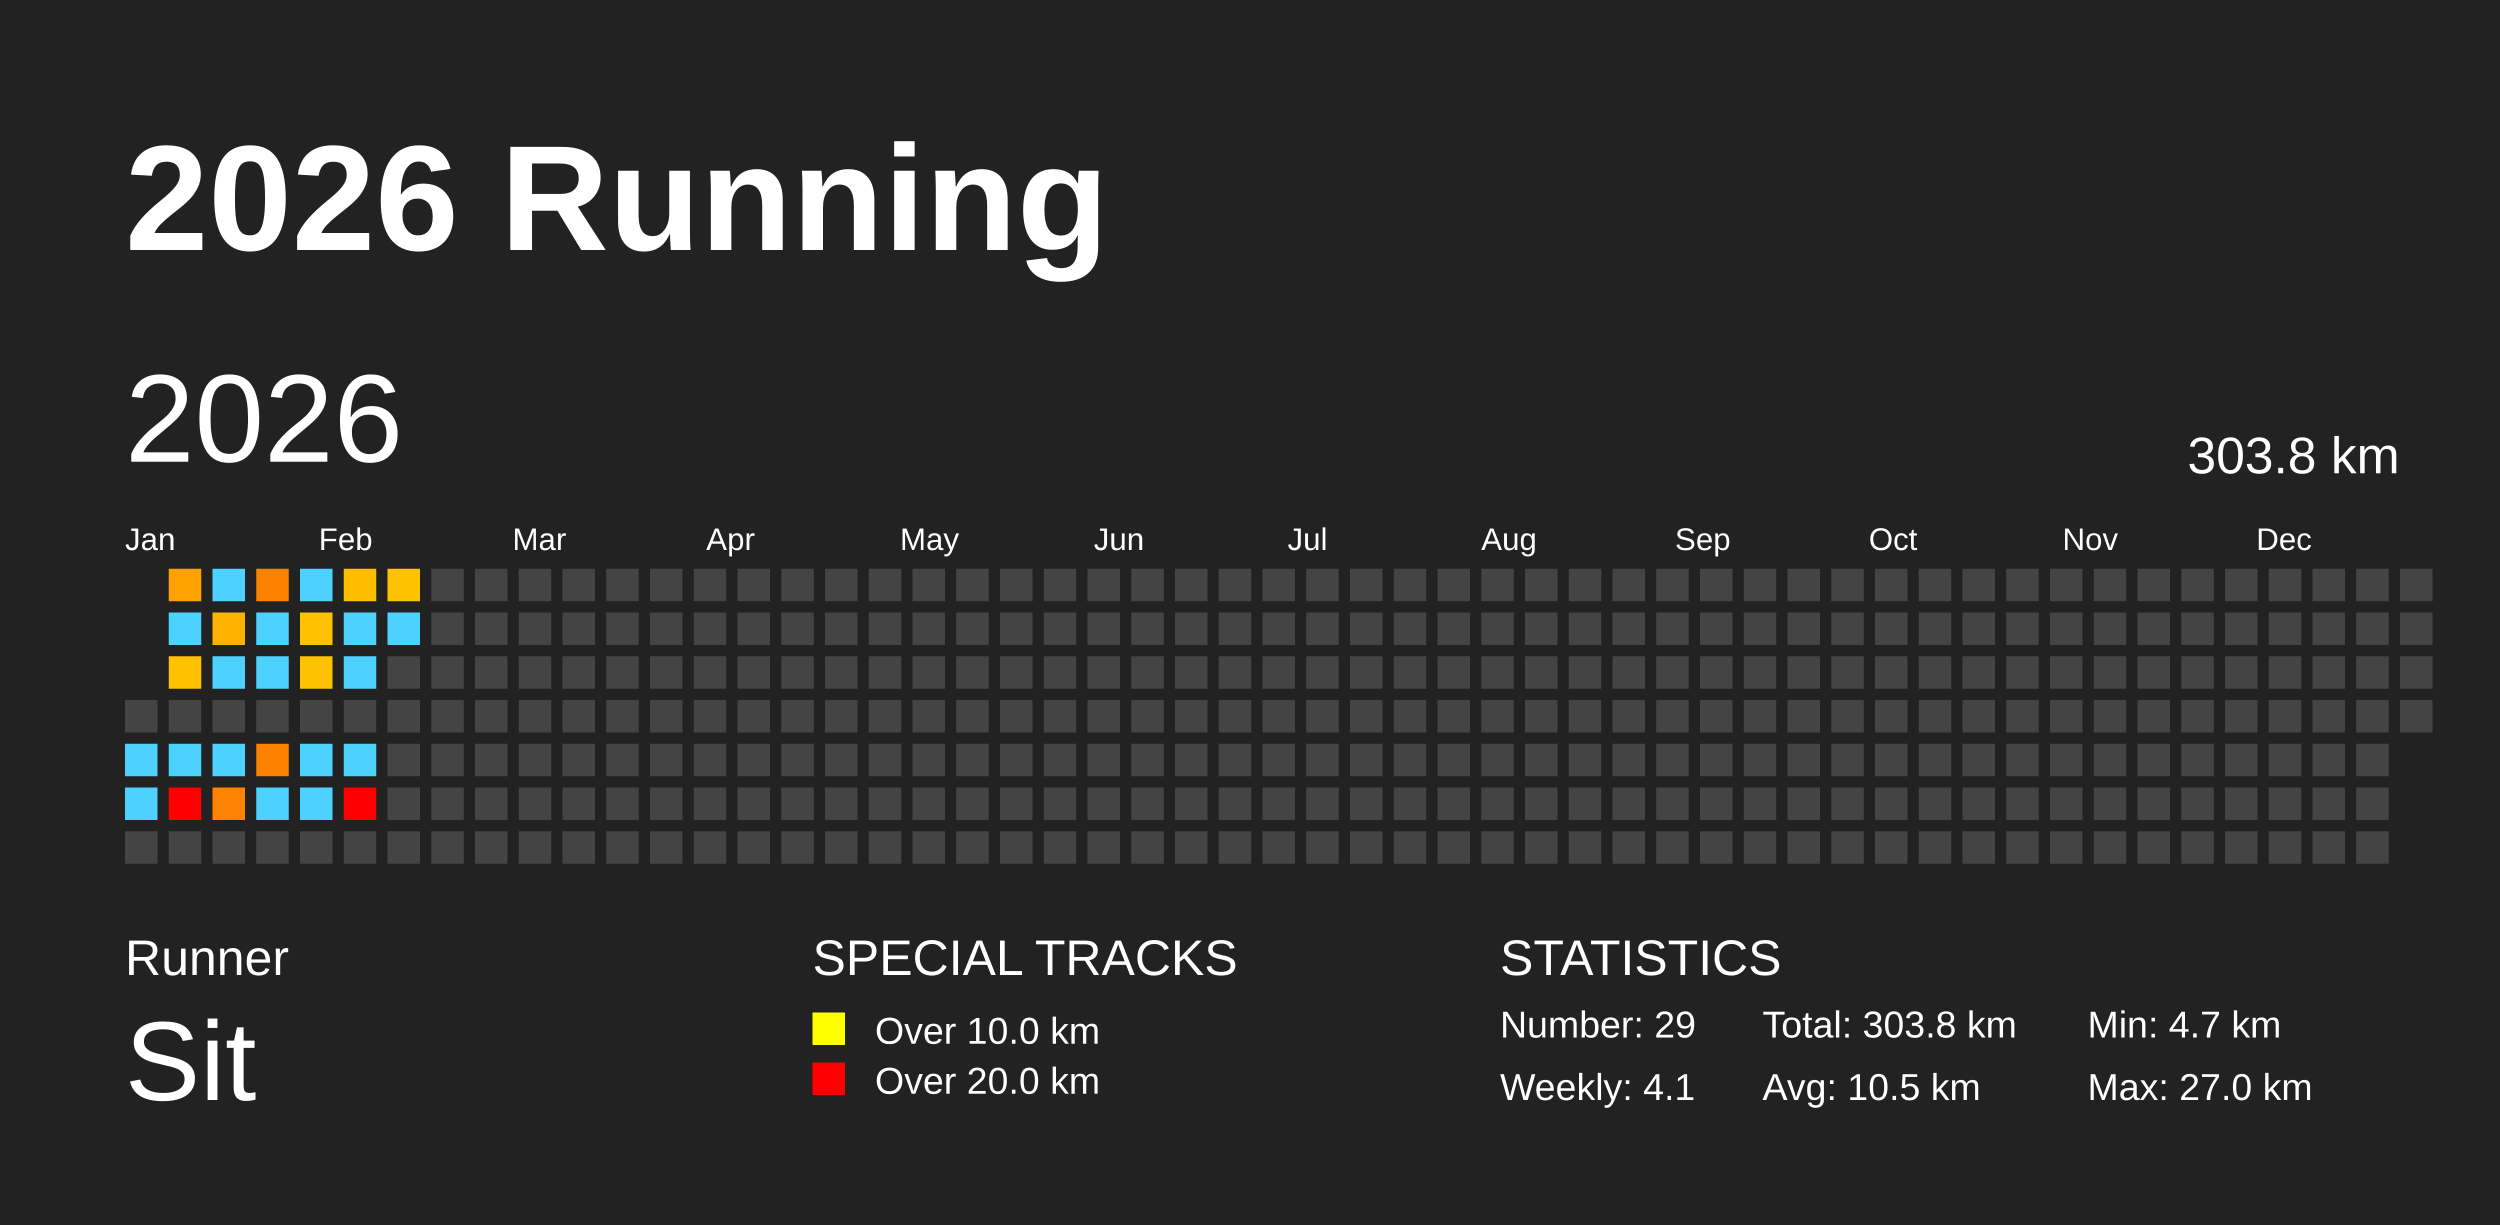
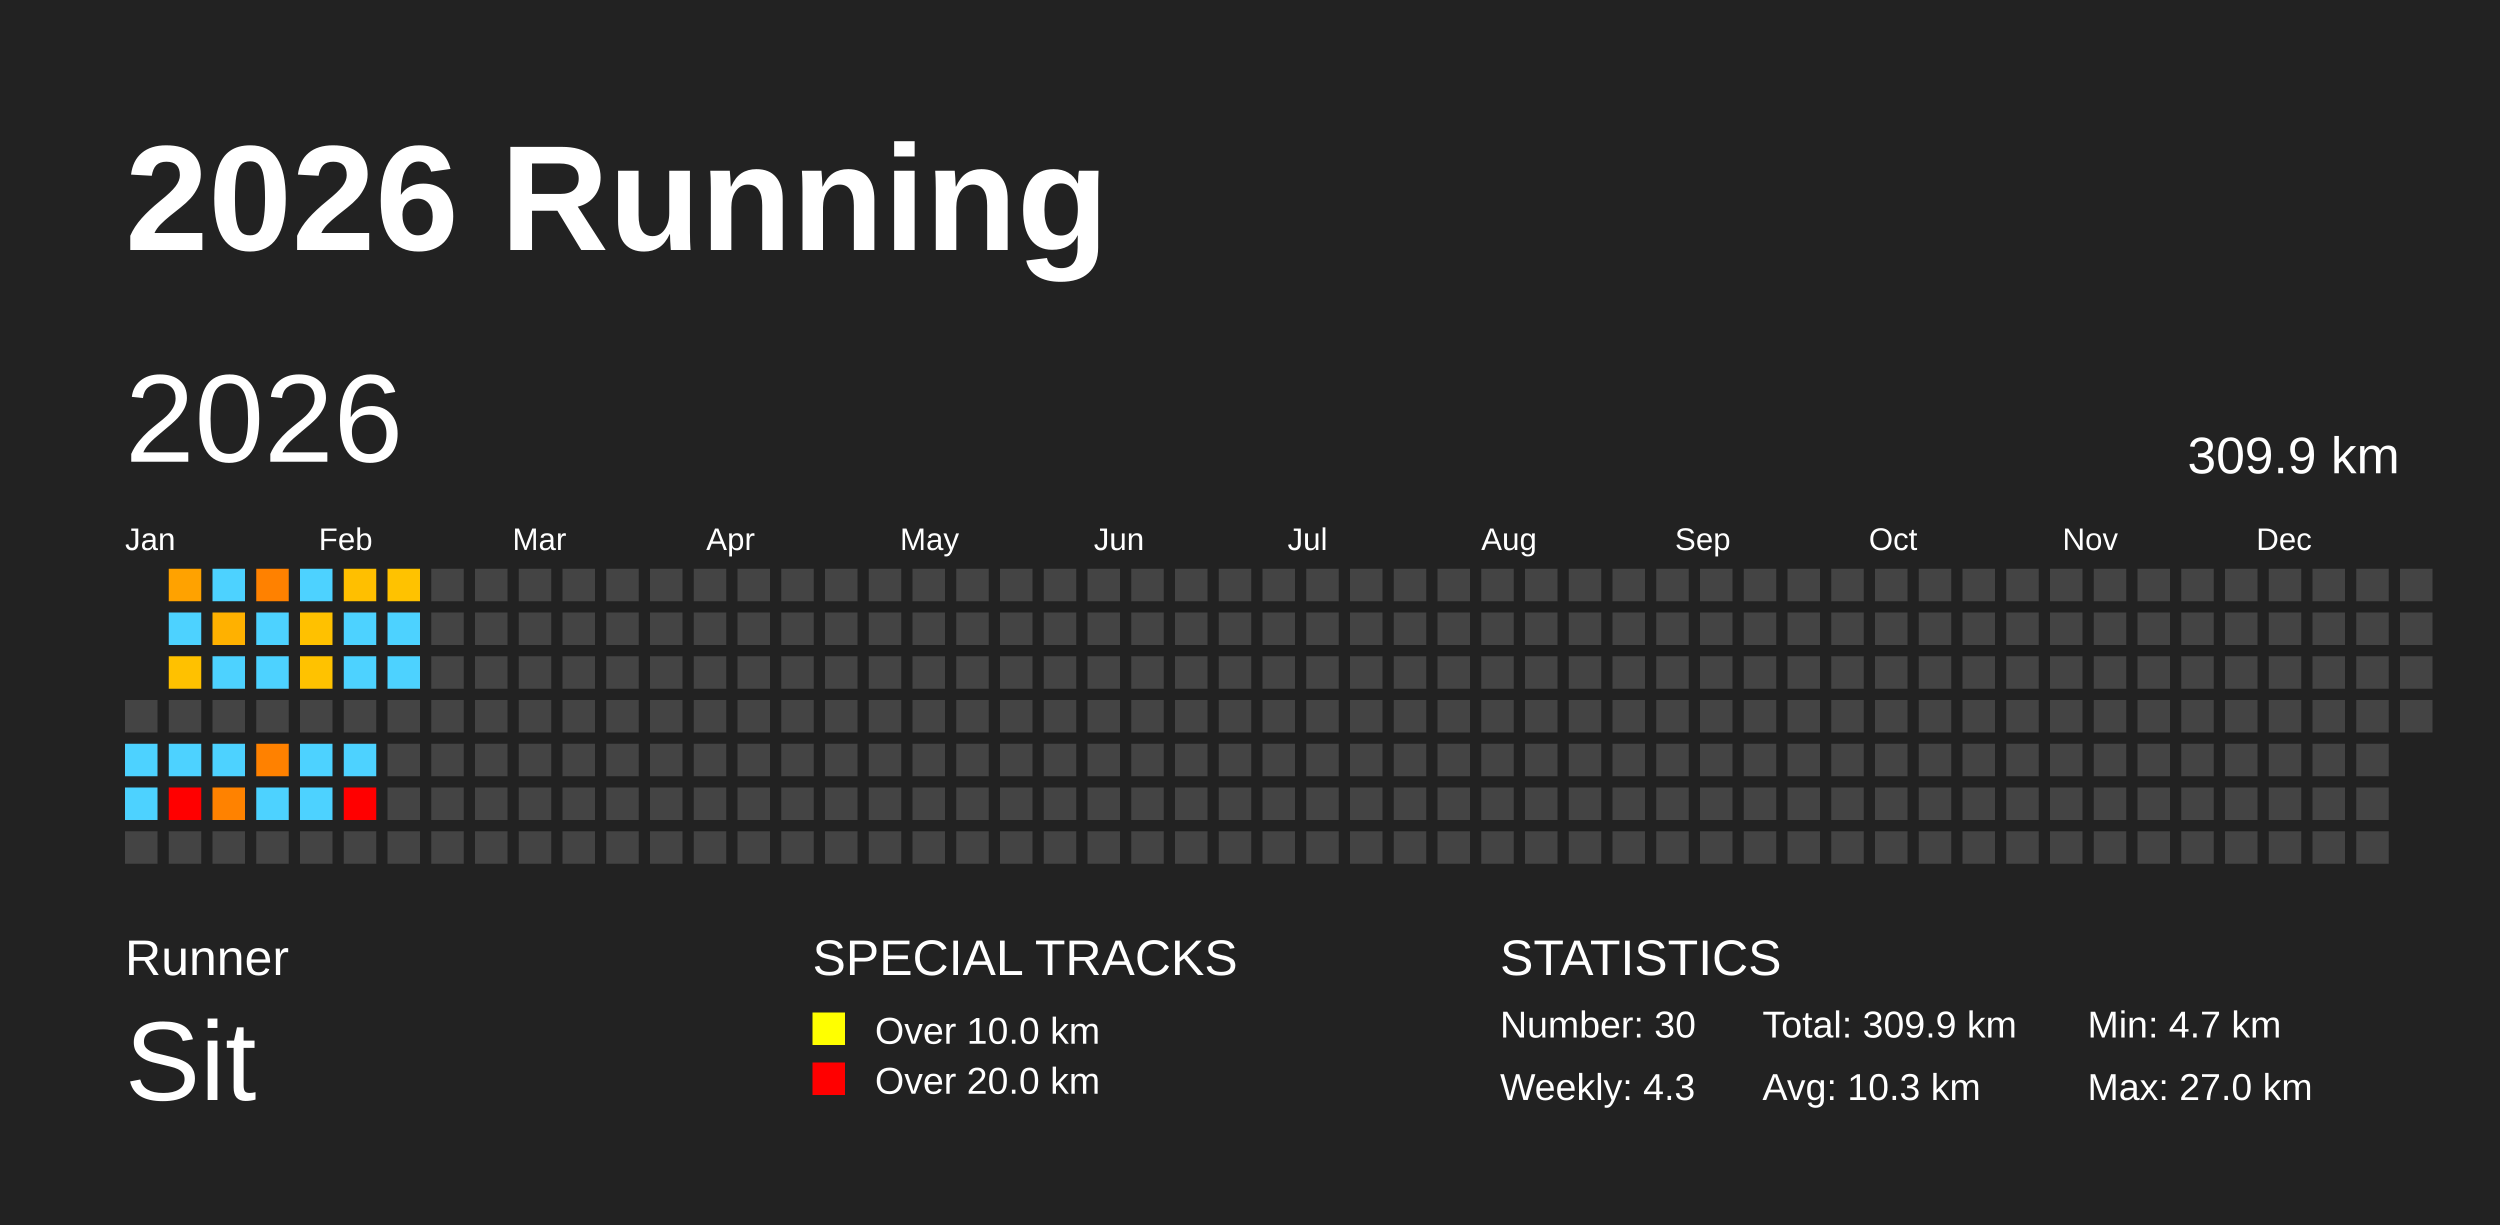
<svg xmlns="http://www.w3.org/2000/svg" baseProfile="full" height="98mm" version="1.1" viewBox="0,0,200,98" width="200mm">
  <defs />
  <rect fill="#222222" height="98" width="200" x="0" y="0" />
  <text fill="#FFFFFF" style="font-size:12px; font-family:Arial; font-weight:bold;" x="10" y="20">2026 Running</text>
  <text fill="#FFFFFF" style="font-size:4px; font-family:Arial" x="10" y="78">Runner</text>
  <text fill="#FFFFFF" style="font-size:9px; font-family:Arial" x="10" y="88">Sit</text>
  <text fill="#FFFFFF" style="font-size:4px; font-family:Arial" x="65" y="78">SPECIAL TRACKS</text>
  <rect fill="yellow" height="2.6" width="2.6" x="65" y="81" />
  <text fill="#FFFFFF" style="font-size:3px; font-family:Arial" x="70" y="83.5">Over 10.0 km</text>
  <rect fill="red" height="2.6" width="2.6" x="65" y="85" />
  <text fill="#FFFFFF" style="font-size:3px; font-family:Arial" x="70" y="87.5">Over 20.0 km</text>
  <text fill="#FFFFFF" style="font-size:4px; font-family:Arial" x="120" y="78">STATISTICS</text>
-   <text fill="#FFFFFF" style="font-size:3px; font-family:Arial" x="120" y="83">Number: 29</text>
-   <text fill="#FFFFFF" style="font-size:3px; font-family:Arial" x="120" y="88">Weekly: 4.1</text>
-   <text fill="#FFFFFF" style="font-size:3px; font-family:Arial" x="141" y="83">Total: 303.8 km</text>
-   <text fill="#FFFFFF" style="font-size:3px; font-family:Arial" x="141" y="88">Avg: 10.5 km</text>
+   <text fill="#FFFFFF" style="font-size:3px; font-family:Arial" x="120" y="83">Number: 30</text>
+   <text fill="#FFFFFF" style="font-size:3px; font-family:Arial" x="120" y="88">Weekly: 4.3</text>
+   <text fill="#FFFFFF" style="font-size:3px; font-family:Arial" x="141" y="83">Total: 309.9 km</text>
+   <text fill="#FFFFFF" style="font-size:3px; font-family:Arial" x="141" y="88">Avg: 10.3 km</text>
  <text fill="#FFFFFF" style="font-size:3px; font-family:Arial" x="167" y="83">Min: 4.7 km</text>
  <text fill="#FFFFFF" style="font-size:3px; font-family:Arial" x="167" y="88">Max: 27.0 km</text>
  <text dominant-baseline="hanging" fill="#FFFFFF" style="font-size:10.0px; font-family:Arial;" x="10" y="30">2026</text>
-   <text dominant-baseline="hanging" fill="#FFFFFF" style="font-size:4.125px; font-family:Arial;" x="175" y="35">303.8 km</text>
+   <text dominant-baseline="hanging" fill="#FFFFFF" style="font-size:4.125px; font-family:Arial;" x="175" y="35">309.9 km</text>
  <text fill="#FFFFFF" style="font-size:2.5px; font-family:Arial" x="10.0" y="44">Jan</text>
  <text fill="#FFFFFF" style="font-size:2.5px; font-family:Arial" x="25.5" y="44">Feb</text>
  <text fill="#FFFFFF" style="font-size:2.5px; font-family:Arial" x="41.0" y="44">Mar</text>
  <text fill="#FFFFFF" style="font-size:2.5px; font-family:Arial" x="56.5" y="44">Apr</text>
  <text fill="#FFFFFF" style="font-size:2.5px; font-family:Arial" x="72.0" y="44">May</text>
  <text fill="#FFFFFF" style="font-size:2.5px; font-family:Arial" x="87.5" y="44">Jun</text>
  <text fill="#FFFFFF" style="font-size:2.5px; font-family:Arial" x="103.0" y="44">Jul</text>
  <text fill="#FFFFFF" style="font-size:2.5px; font-family:Arial" x="118.5" y="44">Aug</text>
  <text fill="#FFFFFF" style="font-size:2.5px; font-family:Arial" x="134.0" y="44">Sep</text>
  <text fill="#FFFFFF" style="font-size:2.5px; font-family:Arial" x="149.5" y="44">Oct</text>
  <text fill="#FFFFFF" style="font-size:2.5px; font-family:Arial" x="165.0" y="44">Nov</text>
  <text fill="#FFFFFF" style="font-size:2.5px; font-family:Arial" x="180.5" y="44">Dec</text>
  <rect fill="#444444" height="2.6" width="2.6" x="10.0" y="56.0" />
  <rect fill="#4dd2ff" height="2.6" width="2.6" x="10.0" y="59.5" />
  <rect fill="#4dd2ff" height="2.6" width="2.6" x="10.0" y="63.0" />
  <rect fill="#444444" height="2.6" width="2.6" x="10.0" y="66.5" />
  <rect fill="#ffa200" height="2.6" width="2.6" x="13.5" y="45.5" />
  <rect fill="#4dd2ff" height="2.6" width="2.6" x="13.5" y="49.0" />
  <rect fill="#ffc100" height="2.6" width="2.6" x="13.5" y="52.5" />
  <rect fill="#444444" height="2.6" width="2.6" x="13.5" y="56.0" />
  <rect fill="#4dd2ff" height="2.6" width="2.6" x="13.5" y="59.5" />
  <rect fill="red" height="2.6" width="2.6" x="13.5" y="63.0" />
  <rect fill="#444444" height="2.6" width="2.6" x="13.5" y="66.5" />
  <rect fill="#4dd2ff" height="2.6" width="2.6" x="17.0" y="45.5" />
  <rect fill="#ffb100" height="2.6" width="2.6" x="17.0" y="49.0" />
  <rect fill="#4dd2ff" height="2.6" width="2.6" x="17.0" y="52.5" />
  <rect fill="#444444" height="2.6" width="2.6" x="17.0" y="56.0" />
  <rect fill="#4dd2ff" height="2.6" width="2.6" x="17.0" y="59.5" />
  <rect fill="#ff8200" height="2.6" width="2.6" x="17.0" y="63.0" />
  <rect fill="#444444" height="2.6" width="2.6" x="17.0" y="66.5" />
  <rect fill="#ff8100" height="2.6" width="2.6" x="20.5" y="45.5" />
  <rect fill="#4dd2ff" height="2.6" width="2.6" x="20.5" y="49.0" />
  <rect fill="#4dd2ff" height="2.6" width="2.6" x="20.5" y="52.5" />
  <rect fill="#444444" height="2.6" width="2.6" x="20.5" y="56.0" />
  <rect fill="#ff8100" height="2.6" width="2.6" x="20.5" y="59.5" />
  <rect fill="#4dd2ff" height="2.6" width="2.6" x="20.5" y="63.0" />
  <rect fill="#444444" height="2.6" width="2.6" x="20.5" y="66.5" />
  <rect fill="#4dd2ff" height="2.6" width="2.6" x="24.0" y="45.5" />
  <rect fill="#ffc100" height="2.6" width="2.6" x="24.0" y="49.0" />
  <rect fill="#ffc200" height="2.6" width="2.6" x="24.0" y="52.5" />
  <rect fill="#444444" height="2.6" width="2.6" x="24.0" y="56.0" />
  <rect fill="#4dd2ff" height="2.6" width="2.6" x="24.0" y="59.5" />
  <rect fill="#4dd2ff" height="2.6" width="2.6" x="24.0" y="63.0" />
  <rect fill="#444444" height="2.6" width="2.6" x="24.0" y="66.5" />
  <rect fill="#ffbf00" height="2.6" width="2.6" x="27.5" y="45.5" />
  <rect fill="#4dd2ff" height="2.6" width="2.6" x="27.5" y="49.0" />
  <rect fill="#4dd2ff" height="2.6" width="2.6" x="27.5" y="52.5" />
  <rect fill="#444444" height="2.6" width="2.6" x="27.5" y="56.0" />
  <rect fill="#4dd2ff" height="2.6" width="2.6" x="27.5" y="59.5" />
  <rect fill="red" height="2.6" width="2.6" x="27.5" y="63.0" />
  <rect fill="#444444" height="2.6" width="2.6" x="27.5" y="66.5" />
  <rect fill="#ffc200" height="2.6" width="2.6" x="31.0" y="45.5" />
  <rect fill="#4dd2ff" height="2.6" width="2.6" x="31.0" y="49.0" />
-   <rect fill="#444444" height="2.6" width="2.6" x="31.0" y="52.5" />
+   <rect fill="#4dd2ff" height="2.6" width="2.6" x="31.0" y="52.5" />
  <rect fill="#444444" height="2.6" width="2.6" x="31.0" y="56.0" />
  <rect fill="#444444" height="2.6" width="2.6" x="31.0" y="59.5" />
  <rect fill="#444444" height="2.6" width="2.6" x="31.0" y="63.0" />
  <rect fill="#444444" height="2.6" width="2.6" x="31.0" y="66.5" />
  <rect fill="#444444" height="2.6" width="2.6" x="34.5" y="45.5" />
  <rect fill="#444444" height="2.6" width="2.6" x="34.5" y="49.0" />
  <rect fill="#444444" height="2.6" width="2.6" x="34.5" y="52.5" />
  <rect fill="#444444" height="2.6" width="2.6" x="34.5" y="56.0" />
  <rect fill="#444444" height="2.6" width="2.6" x="34.5" y="59.5" />
  <rect fill="#444444" height="2.6" width="2.6" x="34.5" y="63.0" />
  <rect fill="#444444" height="2.6" width="2.6" x="34.5" y="66.5" />
  <rect fill="#444444" height="2.6" width="2.6" x="38.0" y="45.5" />
  <rect fill="#444444" height="2.6" width="2.6" x="38.0" y="49.0" />
  <rect fill="#444444" height="2.6" width="2.6" x="38.0" y="52.5" />
  <rect fill="#444444" height="2.6" width="2.6" x="38.0" y="56.0" />
  <rect fill="#444444" height="2.6" width="2.6" x="38.0" y="59.5" />
  <rect fill="#444444" height="2.6" width="2.6" x="38.0" y="63.0" />
  <rect fill="#444444" height="2.6" width="2.6" x="38.0" y="66.5" />
  <rect fill="#444444" height="2.6" width="2.6" x="41.5" y="45.5" />
  <rect fill="#444444" height="2.6" width="2.6" x="41.5" y="49.0" />
  <rect fill="#444444" height="2.6" width="2.6" x="41.5" y="52.5" />
  <rect fill="#444444" height="2.6" width="2.6" x="41.5" y="56.0" />
  <rect fill="#444444" height="2.6" width="2.6" x="41.5" y="59.5" />
  <rect fill="#444444" height="2.6" width="2.6" x="41.5" y="63.0" />
  <rect fill="#444444" height="2.6" width="2.6" x="41.5" y="66.5" />
  <rect fill="#444444" height="2.6" width="2.6" x="45.0" y="45.5" />
  <rect fill="#444444" height="2.6" width="2.6" x="45.0" y="49.0" />
  <rect fill="#444444" height="2.6" width="2.6" x="45.0" y="52.5" />
  <rect fill="#444444" height="2.6" width="2.6" x="45.0" y="56.0" />
  <rect fill="#444444" height="2.6" width="2.6" x="45.0" y="59.5" />
  <rect fill="#444444" height="2.6" width="2.6" x="45.0" y="63.0" />
  <rect fill="#444444" height="2.6" width="2.6" x="45.0" y="66.5" />
  <rect fill="#444444" height="2.6" width="2.6" x="48.5" y="45.5" />
  <rect fill="#444444" height="2.6" width="2.6" x="48.5" y="49.0" />
  <rect fill="#444444" height="2.6" width="2.6" x="48.5" y="52.5" />
  <rect fill="#444444" height="2.6" width="2.6" x="48.5" y="56.0" />
  <rect fill="#444444" height="2.6" width="2.6" x="48.5" y="59.5" />
  <rect fill="#444444" height="2.6" width="2.6" x="48.5" y="63.0" />
  <rect fill="#444444" height="2.6" width="2.6" x="48.5" y="66.5" />
  <rect fill="#444444" height="2.6" width="2.6" x="52.0" y="45.5" />
  <rect fill="#444444" height="2.6" width="2.6" x="52.0" y="49.0" />
  <rect fill="#444444" height="2.6" width="2.6" x="52.0" y="52.5" />
  <rect fill="#444444" height="2.6" width="2.6" x="52.0" y="56.0" />
  <rect fill="#444444" height="2.6" width="2.6" x="52.0" y="59.5" />
  <rect fill="#444444" height="2.6" width="2.6" x="52.0" y="63.0" />
  <rect fill="#444444" height="2.6" width="2.6" x="52.0" y="66.5" />
  <rect fill="#444444" height="2.6" width="2.6" x="55.5" y="45.5" />
  <rect fill="#444444" height="2.6" width="2.6" x="55.5" y="49.0" />
  <rect fill="#444444" height="2.6" width="2.6" x="55.5" y="52.5" />
  <rect fill="#444444" height="2.6" width="2.6" x="55.5" y="56.0" />
  <rect fill="#444444" height="2.6" width="2.6" x="55.5" y="59.5" />
  <rect fill="#444444" height="2.6" width="2.6" x="55.5" y="63.0" />
  <rect fill="#444444" height="2.6" width="2.6" x="55.5" y="66.5" />
  <rect fill="#444444" height="2.6" width="2.6" x="59.0" y="45.5" />
  <rect fill="#444444" height="2.6" width="2.6" x="59.0" y="49.0" />
  <rect fill="#444444" height="2.6" width="2.6" x="59.0" y="52.5" />
  <rect fill="#444444" height="2.6" width="2.6" x="59.0" y="56.0" />
  <rect fill="#444444" height="2.6" width="2.6" x="59.0" y="59.5" />
  <rect fill="#444444" height="2.6" width="2.6" x="59.0" y="63.0" />
  <rect fill="#444444" height="2.6" width="2.6" x="59.0" y="66.5" />
  <rect fill="#444444" height="2.6" width="2.6" x="62.5" y="45.5" />
  <rect fill="#444444" height="2.6" width="2.6" x="62.5" y="49.0" />
  <rect fill="#444444" height="2.6" width="2.6" x="62.5" y="52.5" />
  <rect fill="#444444" height="2.6" width="2.6" x="62.5" y="56.0" />
  <rect fill="#444444" height="2.6" width="2.6" x="62.5" y="59.5" />
  <rect fill="#444444" height="2.6" width="2.6" x="62.5" y="63.0" />
  <rect fill="#444444" height="2.6" width="2.6" x="62.5" y="66.5" />
  <rect fill="#444444" height="2.6" width="2.6" x="66.0" y="45.5" />
  <rect fill="#444444" height="2.6" width="2.6" x="66.0" y="49.0" />
  <rect fill="#444444" height="2.6" width="2.6" x="66.0" y="52.5" />
  <rect fill="#444444" height="2.6" width="2.6" x="66.0" y="56.0" />
  <rect fill="#444444" height="2.6" width="2.6" x="66.0" y="59.5" />
  <rect fill="#444444" height="2.6" width="2.6" x="66.0" y="63.0" />
  <rect fill="#444444" height="2.6" width="2.6" x="66.0" y="66.5" />
  <rect fill="#444444" height="2.6" width="2.6" x="69.5" y="45.5" />
  <rect fill="#444444" height="2.6" width="2.6" x="69.5" y="49.0" />
  <rect fill="#444444" height="2.6" width="2.6" x="69.5" y="52.5" />
  <rect fill="#444444" height="2.6" width="2.6" x="69.5" y="56.0" />
  <rect fill="#444444" height="2.6" width="2.6" x="69.5" y="59.5" />
  <rect fill="#444444" height="2.6" width="2.6" x="69.5" y="63.0" />
  <rect fill="#444444" height="2.6" width="2.6" x="69.5" y="66.5" />
  <rect fill="#444444" height="2.6" width="2.6" x="73.0" y="45.5" />
  <rect fill="#444444" height="2.6" width="2.6" x="73.0" y="49.0" />
  <rect fill="#444444" height="2.6" width="2.6" x="73.0" y="52.5" />
  <rect fill="#444444" height="2.6" width="2.6" x="73.0" y="56.0" />
  <rect fill="#444444" height="2.6" width="2.6" x="73.0" y="59.5" />
  <rect fill="#444444" height="2.6" width="2.6" x="73.0" y="63.0" />
  <rect fill="#444444" height="2.6" width="2.6" x="73.0" y="66.5" />
  <rect fill="#444444" height="2.6" width="2.6" x="76.5" y="45.5" />
  <rect fill="#444444" height="2.6" width="2.6" x="76.5" y="49.0" />
  <rect fill="#444444" height="2.6" width="2.6" x="76.5" y="52.5" />
  <rect fill="#444444" height="2.6" width="2.6" x="76.5" y="56.0" />
  <rect fill="#444444" height="2.6" width="2.6" x="76.5" y="59.5" />
  <rect fill="#444444" height="2.6" width="2.6" x="76.5" y="63.0" />
  <rect fill="#444444" height="2.6" width="2.6" x="76.5" y="66.5" />
  <rect fill="#444444" height="2.6" width="2.6" x="80.0" y="45.5" />
  <rect fill="#444444" height="2.6" width="2.6" x="80.0" y="49.0" />
  <rect fill="#444444" height="2.6" width="2.6" x="80.0" y="52.5" />
  <rect fill="#444444" height="2.6" width="2.6" x="80.0" y="56.0" />
  <rect fill="#444444" height="2.6" width="2.6" x="80.0" y="59.5" />
  <rect fill="#444444" height="2.6" width="2.6" x="80.0" y="63.0" />
  <rect fill="#444444" height="2.6" width="2.6" x="80.0" y="66.5" />
  <rect fill="#444444" height="2.6" width="2.6" x="83.5" y="45.5" />
  <rect fill="#444444" height="2.6" width="2.6" x="83.5" y="49.0" />
  <rect fill="#444444" height="2.6" width="2.6" x="83.5" y="52.5" />
  <rect fill="#444444" height="2.6" width="2.6" x="83.5" y="56.0" />
  <rect fill="#444444" height="2.6" width="2.6" x="83.5" y="59.5" />
  <rect fill="#444444" height="2.6" width="2.6" x="83.5" y="63.0" />
  <rect fill="#444444" height="2.6" width="2.6" x="83.5" y="66.5" />
  <rect fill="#444444" height="2.6" width="2.6" x="87.0" y="45.5" />
  <rect fill="#444444" height="2.6" width="2.6" x="87.0" y="49.0" />
  <rect fill="#444444" height="2.6" width="2.6" x="87.0" y="52.5" />
  <rect fill="#444444" height="2.6" width="2.6" x="87.0" y="56.0" />
  <rect fill="#444444" height="2.6" width="2.6" x="87.0" y="59.5" />
  <rect fill="#444444" height="2.6" width="2.6" x="87.0" y="63.0" />
  <rect fill="#444444" height="2.6" width="2.6" x="87.0" y="66.5" />
  <rect fill="#444444" height="2.6" width="2.6" x="90.5" y="45.5" />
  <rect fill="#444444" height="2.6" width="2.6" x="90.5" y="49.0" />
  <rect fill="#444444" height="2.6" width="2.6" x="90.5" y="52.5" />
  <rect fill="#444444" height="2.6" width="2.6" x="90.5" y="56.0" />
  <rect fill="#444444" height="2.6" width="2.6" x="90.5" y="59.5" />
  <rect fill="#444444" height="2.6" width="2.6" x="90.5" y="63.0" />
  <rect fill="#444444" height="2.6" width="2.6" x="90.5" y="66.5" />
  <rect fill="#444444" height="2.6" width="2.6" x="94.0" y="45.5" />
  <rect fill="#444444" height="2.6" width="2.6" x="94.0" y="49.0" />
  <rect fill="#444444" height="2.6" width="2.6" x="94.0" y="52.5" />
  <rect fill="#444444" height="2.6" width="2.6" x="94.0" y="56.0" />
  <rect fill="#444444" height="2.6" width="2.6" x="94.0" y="59.5" />
  <rect fill="#444444" height="2.6" width="2.6" x="94.0" y="63.0" />
  <rect fill="#444444" height="2.6" width="2.6" x="94.0" y="66.5" />
  <rect fill="#444444" height="2.6" width="2.6" x="97.5" y="45.5" />
  <rect fill="#444444" height="2.6" width="2.6" x="97.5" y="49.0" />
  <rect fill="#444444" height="2.6" width="2.6" x="97.5" y="52.5" />
  <rect fill="#444444" height="2.6" width="2.6" x="97.5" y="56.0" />
  <rect fill="#444444" height="2.6" width="2.6" x="97.5" y="59.5" />
  <rect fill="#444444" height="2.6" width="2.6" x="97.5" y="63.0" />
  <rect fill="#444444" height="2.6" width="2.6" x="97.5" y="66.5" />
  <rect fill="#444444" height="2.6" width="2.6" x="101.0" y="45.5" />
  <rect fill="#444444" height="2.6" width="2.6" x="101.0" y="49.0" />
  <rect fill="#444444" height="2.6" width="2.6" x="101.0" y="52.5" />
  <rect fill="#444444" height="2.6" width="2.6" x="101.0" y="56.0" />
  <rect fill="#444444" height="2.6" width="2.6" x="101.0" y="59.5" />
  <rect fill="#444444" height="2.6" width="2.6" x="101.0" y="63.0" />
  <rect fill="#444444" height="2.6" width="2.6" x="101.0" y="66.5" />
  <rect fill="#444444" height="2.6" width="2.6" x="104.5" y="45.5" />
  <rect fill="#444444" height="2.6" width="2.6" x="104.5" y="49.0" />
  <rect fill="#444444" height="2.6" width="2.6" x="104.5" y="52.5" />
  <rect fill="#444444" height="2.6" width="2.6" x="104.5" y="56.0" />
  <rect fill="#444444" height="2.6" width="2.6" x="104.5" y="59.5" />
  <rect fill="#444444" height="2.6" width="2.6" x="104.5" y="63.0" />
  <rect fill="#444444" height="2.6" width="2.6" x="104.5" y="66.5" />
  <rect fill="#444444" height="2.6" width="2.6" x="108.0" y="45.5" />
  <rect fill="#444444" height="2.6" width="2.6" x="108.0" y="49.0" />
  <rect fill="#444444" height="2.6" width="2.6" x="108.0" y="52.5" />
  <rect fill="#444444" height="2.6" width="2.6" x="108.0" y="56.0" />
  <rect fill="#444444" height="2.6" width="2.6" x="108.0" y="59.5" />
  <rect fill="#444444" height="2.6" width="2.6" x="108.0" y="63.0" />
  <rect fill="#444444" height="2.6" width="2.6" x="108.0" y="66.5" />
  <rect fill="#444444" height="2.6" width="2.6" x="111.5" y="45.5" />
  <rect fill="#444444" height="2.6" width="2.6" x="111.5" y="49.0" />
  <rect fill="#444444" height="2.6" width="2.6" x="111.5" y="52.5" />
  <rect fill="#444444" height="2.6" width="2.6" x="111.5" y="56.0" />
  <rect fill="#444444" height="2.6" width="2.6" x="111.5" y="59.5" />
  <rect fill="#444444" height="2.6" width="2.6" x="111.5" y="63.0" />
  <rect fill="#444444" height="2.6" width="2.6" x="111.5" y="66.5" />
  <rect fill="#444444" height="2.6" width="2.6" x="115.0" y="45.5" />
  <rect fill="#444444" height="2.6" width="2.6" x="115.0" y="49.0" />
  <rect fill="#444444" height="2.6" width="2.6" x="115.0" y="52.5" />
  <rect fill="#444444" height="2.6" width="2.6" x="115.0" y="56.0" />
  <rect fill="#444444" height="2.6" width="2.6" x="115.0" y="59.5" />
  <rect fill="#444444" height="2.6" width="2.6" x="115.0" y="63.0" />
  <rect fill="#444444" height="2.6" width="2.6" x="115.0" y="66.5" />
  <rect fill="#444444" height="2.6" width="2.6" x="118.5" y="45.5" />
  <rect fill="#444444" height="2.6" width="2.6" x="118.5" y="49.0" />
  <rect fill="#444444" height="2.6" width="2.6" x="118.5" y="52.5" />
  <rect fill="#444444" height="2.6" width="2.6" x="118.5" y="56.0" />
  <rect fill="#444444" height="2.6" width="2.6" x="118.5" y="59.5" />
  <rect fill="#444444" height="2.6" width="2.6" x="118.5" y="63.0" />
  <rect fill="#444444" height="2.6" width="2.6" x="118.5" y="66.5" />
  <rect fill="#444444" height="2.6" width="2.6" x="122.0" y="45.5" />
  <rect fill="#444444" height="2.6" width="2.6" x="122.0" y="49.0" />
  <rect fill="#444444" height="2.6" width="2.6" x="122.0" y="52.5" />
  <rect fill="#444444" height="2.6" width="2.6" x="122.0" y="56.0" />
  <rect fill="#444444" height="2.6" width="2.6" x="122.0" y="59.5" />
  <rect fill="#444444" height="2.6" width="2.6" x="122.0" y="63.0" />
  <rect fill="#444444" height="2.6" width="2.6" x="122.0" y="66.5" />
  <rect fill="#444444" height="2.6" width="2.6" x="125.5" y="45.5" />
  <rect fill="#444444" height="2.6" width="2.6" x="125.5" y="49.0" />
  <rect fill="#444444" height="2.6" width="2.6" x="125.5" y="52.5" />
  <rect fill="#444444" height="2.6" width="2.6" x="125.5" y="56.0" />
  <rect fill="#444444" height="2.6" width="2.6" x="125.5" y="59.5" />
  <rect fill="#444444" height="2.6" width="2.6" x="125.5" y="63.0" />
  <rect fill="#444444" height="2.6" width="2.6" x="125.5" y="66.5" />
  <rect fill="#444444" height="2.6" width="2.6" x="129.0" y="45.5" />
  <rect fill="#444444" height="2.6" width="2.6" x="129.0" y="49.0" />
  <rect fill="#444444" height="2.6" width="2.6" x="129.0" y="52.5" />
  <rect fill="#444444" height="2.6" width="2.6" x="129.0" y="56.0" />
  <rect fill="#444444" height="2.6" width="2.6" x="129.0" y="59.5" />
  <rect fill="#444444" height="2.6" width="2.6" x="129.0" y="63.0" />
  <rect fill="#444444" height="2.6" width="2.6" x="129.0" y="66.5" />
  <rect fill="#444444" height="2.6" width="2.6" x="132.5" y="45.5" />
  <rect fill="#444444" height="2.6" width="2.6" x="132.5" y="49.0" />
  <rect fill="#444444" height="2.6" width="2.6" x="132.5" y="52.5" />
  <rect fill="#444444" height="2.6" width="2.6" x="132.5" y="56.0" />
  <rect fill="#444444" height="2.6" width="2.6" x="132.5" y="59.5" />
  <rect fill="#444444" height="2.6" width="2.6" x="132.5" y="63.0" />
  <rect fill="#444444" height="2.6" width="2.6" x="132.5" y="66.5" />
  <rect fill="#444444" height="2.6" width="2.6" x="136.0" y="45.5" />
  <rect fill="#444444" height="2.6" width="2.6" x="136.0" y="49.0" />
  <rect fill="#444444" height="2.6" width="2.6" x="136.0" y="52.5" />
  <rect fill="#444444" height="2.6" width="2.6" x="136.0" y="56.0" />
  <rect fill="#444444" height="2.6" width="2.6" x="136.0" y="59.5" />
  <rect fill="#444444" height="2.6" width="2.6" x="136.0" y="63.0" />
  <rect fill="#444444" height="2.6" width="2.6" x="136.0" y="66.5" />
  <rect fill="#444444" height="2.6" width="2.6" x="139.5" y="45.5" />
  <rect fill="#444444" height="2.6" width="2.6" x="139.5" y="49.0" />
  <rect fill="#444444" height="2.6" width="2.6" x="139.5" y="52.5" />
  <rect fill="#444444" height="2.6" width="2.6" x="139.5" y="56.0" />
  <rect fill="#444444" height="2.6" width="2.6" x="139.5" y="59.5" />
  <rect fill="#444444" height="2.6" width="2.6" x="139.5" y="63.0" />
  <rect fill="#444444" height="2.6" width="2.6" x="139.5" y="66.5" />
  <rect fill="#444444" height="2.6" width="2.6" x="143.0" y="45.5" />
  <rect fill="#444444" height="2.6" width="2.6" x="143.0" y="49.0" />
  <rect fill="#444444" height="2.6" width="2.6" x="143.0" y="52.5" />
  <rect fill="#444444" height="2.6" width="2.6" x="143.0" y="56.0" />
  <rect fill="#444444" height="2.6" width="2.6" x="143.0" y="59.5" />
  <rect fill="#444444" height="2.6" width="2.6" x="143.0" y="63.0" />
  <rect fill="#444444" height="2.6" width="2.6" x="143.0" y="66.5" />
  <rect fill="#444444" height="2.6" width="2.6" x="146.5" y="45.5" />
  <rect fill="#444444" height="2.6" width="2.6" x="146.5" y="49.0" />
  <rect fill="#444444" height="2.6" width="2.6" x="146.5" y="52.5" />
  <rect fill="#444444" height="2.6" width="2.6" x="146.5" y="56.0" />
  <rect fill="#444444" height="2.6" width="2.6" x="146.5" y="59.5" />
  <rect fill="#444444" height="2.6" width="2.6" x="146.5" y="63.0" />
  <rect fill="#444444" height="2.6" width="2.6" x="146.5" y="66.5" />
  <rect fill="#444444" height="2.6" width="2.6" x="150.0" y="45.5" />
  <rect fill="#444444" height="2.6" width="2.6" x="150.0" y="49.0" />
  <rect fill="#444444" height="2.6" width="2.6" x="150.0" y="52.5" />
  <rect fill="#444444" height="2.6" width="2.6" x="150.0" y="56.0" />
  <rect fill="#444444" height="2.6" width="2.6" x="150.0" y="59.5" />
  <rect fill="#444444" height="2.6" width="2.6" x="150.0" y="63.0" />
  <rect fill="#444444" height="2.6" width="2.6" x="150.0" y="66.5" />
  <rect fill="#444444" height="2.6" width="2.6" x="153.5" y="45.5" />
  <rect fill="#444444" height="2.6" width="2.6" x="153.5" y="49.0" />
  <rect fill="#444444" height="2.6" width="2.6" x="153.5" y="52.5" />
  <rect fill="#444444" height="2.6" width="2.6" x="153.5" y="56.0" />
  <rect fill="#444444" height="2.6" width="2.6" x="153.5" y="59.5" />
  <rect fill="#444444" height="2.6" width="2.6" x="153.5" y="63.0" />
  <rect fill="#444444" height="2.6" width="2.6" x="153.5" y="66.5" />
  <rect fill="#444444" height="2.6" width="2.6" x="157.0" y="45.5" />
  <rect fill="#444444" height="2.6" width="2.6" x="157.0" y="49.0" />
  <rect fill="#444444" height="2.6" width="2.6" x="157.0" y="52.5" />
  <rect fill="#444444" height="2.6" width="2.6" x="157.0" y="56.0" />
  <rect fill="#444444" height="2.6" width="2.6" x="157.0" y="59.5" />
  <rect fill="#444444" height="2.6" width="2.6" x="157.0" y="63.0" />
  <rect fill="#444444" height="2.6" width="2.6" x="157.0" y="66.5" />
  <rect fill="#444444" height="2.6" width="2.6" x="160.5" y="45.5" />
  <rect fill="#444444" height="2.6" width="2.6" x="160.5" y="49.0" />
  <rect fill="#444444" height="2.6" width="2.6" x="160.5" y="52.5" />
  <rect fill="#444444" height="2.6" width="2.6" x="160.5" y="56.0" />
  <rect fill="#444444" height="2.6" width="2.6" x="160.5" y="59.5" />
  <rect fill="#444444" height="2.6" width="2.6" x="160.5" y="63.0" />
  <rect fill="#444444" height="2.6" width="2.6" x="160.5" y="66.5" />
  <rect fill="#444444" height="2.6" width="2.6" x="164.0" y="45.5" />
  <rect fill="#444444" height="2.6" width="2.6" x="164.0" y="49.0" />
  <rect fill="#444444" height="2.6" width="2.6" x="164.0" y="52.5" />
  <rect fill="#444444" height="2.6" width="2.6" x="164.0" y="56.0" />
  <rect fill="#444444" height="2.6" width="2.6" x="164.0" y="59.5" />
  <rect fill="#444444" height="2.6" width="2.6" x="164.0" y="63.0" />
  <rect fill="#444444" height="2.6" width="2.6" x="164.0" y="66.5" />
  <rect fill="#444444" height="2.6" width="2.6" x="167.5" y="45.5" />
  <rect fill="#444444" height="2.6" width="2.6" x="167.5" y="49.0" />
  <rect fill="#444444" height="2.6" width="2.6" x="167.5" y="52.5" />
  <rect fill="#444444" height="2.6" width="2.6" x="167.5" y="56.0" />
  <rect fill="#444444" height="2.6" width="2.6" x="167.5" y="59.5" />
  <rect fill="#444444" height="2.6" width="2.6" x="167.5" y="63.0" />
  <rect fill="#444444" height="2.6" width="2.6" x="167.5" y="66.5" />
  <rect fill="#444444" height="2.6" width="2.6" x="171.0" y="45.5" />
  <rect fill="#444444" height="2.6" width="2.6" x="171.0" y="49.0" />
  <rect fill="#444444" height="2.6" width="2.6" x="171.0" y="52.5" />
  <rect fill="#444444" height="2.6" width="2.6" x="171.0" y="56.0" />
  <rect fill="#444444" height="2.6" width="2.6" x="171.0" y="59.5" />
  <rect fill="#444444" height="2.6" width="2.6" x="171.0" y="63.0" />
  <rect fill="#444444" height="2.6" width="2.6" x="171.0" y="66.5" />
  <rect fill="#444444" height="2.6" width="2.6" x="174.5" y="45.5" />
  <rect fill="#444444" height="2.6" width="2.6" x="174.5" y="49.0" />
  <rect fill="#444444" height="2.6" width="2.6" x="174.5" y="52.5" />
  <rect fill="#444444" height="2.6" width="2.6" x="174.5" y="56.0" />
  <rect fill="#444444" height="2.6" width="2.6" x="174.5" y="59.5" />
  <rect fill="#444444" height="2.6" width="2.6" x="174.5" y="63.0" />
  <rect fill="#444444" height="2.6" width="2.6" x="174.5" y="66.5" />
  <rect fill="#444444" height="2.6" width="2.6" x="178.0" y="45.5" />
  <rect fill="#444444" height="2.6" width="2.6" x="178.0" y="49.0" />
  <rect fill="#444444" height="2.6" width="2.6" x="178.0" y="52.5" />
  <rect fill="#444444" height="2.6" width="2.6" x="178.0" y="56.0" />
  <rect fill="#444444" height="2.6" width="2.6" x="178.0" y="59.5" />
  <rect fill="#444444" height="2.6" width="2.6" x="178.0" y="63.0" />
  <rect fill="#444444" height="2.6" width="2.6" x="178.0" y="66.5" />
  <rect fill="#444444" height="2.6" width="2.6" x="181.5" y="45.5" />
  <rect fill="#444444" height="2.6" width="2.6" x="181.5" y="49.0" />
  <rect fill="#444444" height="2.6" width="2.6" x="181.5" y="52.5" />
  <rect fill="#444444" height="2.6" width="2.6" x="181.5" y="56.0" />
  <rect fill="#444444" height="2.6" width="2.6" x="181.5" y="59.5" />
  <rect fill="#444444" height="2.6" width="2.6" x="181.5" y="63.0" />
  <rect fill="#444444" height="2.6" width="2.6" x="181.5" y="66.5" />
  <rect fill="#444444" height="2.6" width="2.6" x="185.0" y="45.5" />
  <rect fill="#444444" height="2.6" width="2.6" x="185.0" y="49.0" />
  <rect fill="#444444" height="2.6" width="2.6" x="185.0" y="52.5" />
  <rect fill="#444444" height="2.6" width="2.6" x="185.0" y="56.0" />
  <rect fill="#444444" height="2.6" width="2.6" x="185.0" y="59.5" />
  <rect fill="#444444" height="2.6" width="2.6" x="185.0" y="63.0" />
  <rect fill="#444444" height="2.6" width="2.6" x="185.0" y="66.5" />
  <rect fill="#444444" height="2.6" width="2.6" x="188.5" y="45.5" />
  <rect fill="#444444" height="2.6" width="2.6" x="188.5" y="49.0" />
  <rect fill="#444444" height="2.6" width="2.6" x="188.5" y="52.5" />
  <rect fill="#444444" height="2.6" width="2.6" x="188.5" y="56.0" />
  <rect fill="#444444" height="2.6" width="2.6" x="188.5" y="59.5" />
  <rect fill="#444444" height="2.6" width="2.6" x="188.5" y="63.0" />
  <rect fill="#444444" height="2.6" width="2.6" x="188.5" y="66.5" />
  <rect fill="#444444" height="2.6" width="2.6" x="192.0" y="45.5" />
  <rect fill="#444444" height="2.6" width="2.6" x="192.0" y="49.0" />
  <rect fill="#444444" height="2.6" width="2.6" x="192.0" y="52.5" />
  <rect fill="#444444" height="2.6" width="2.6" x="192.0" y="56.0" />
</svg>
